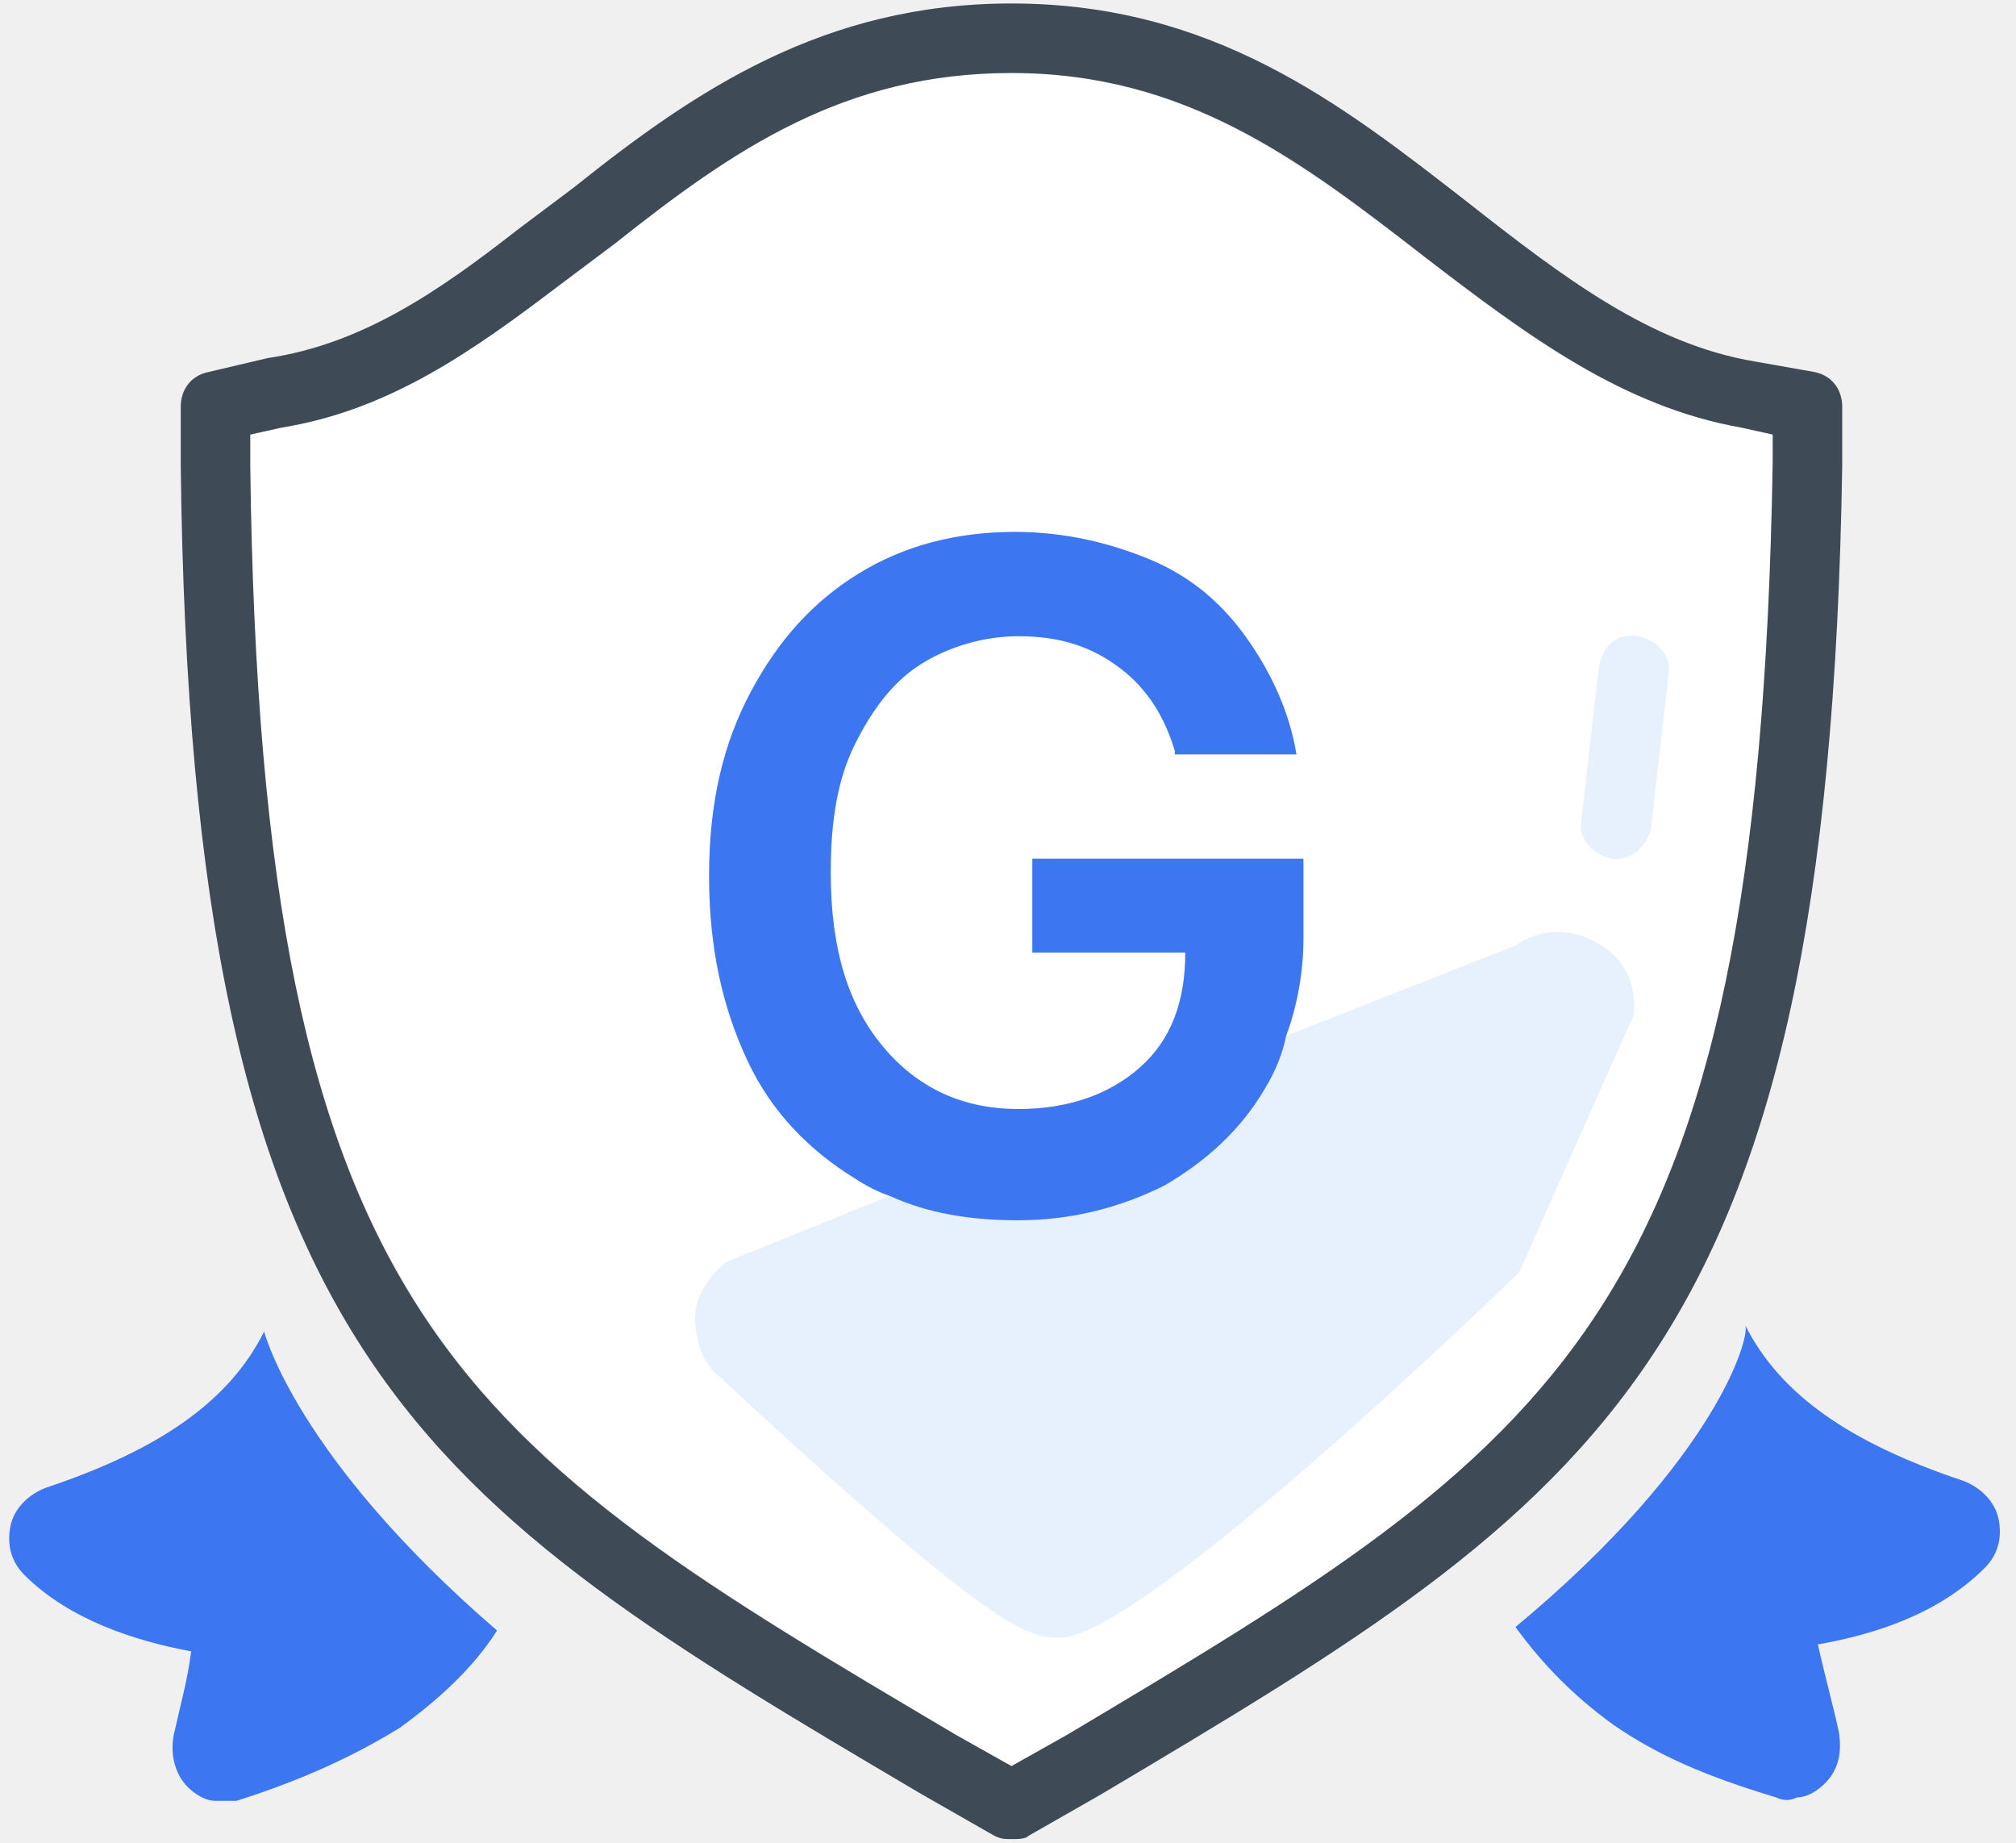
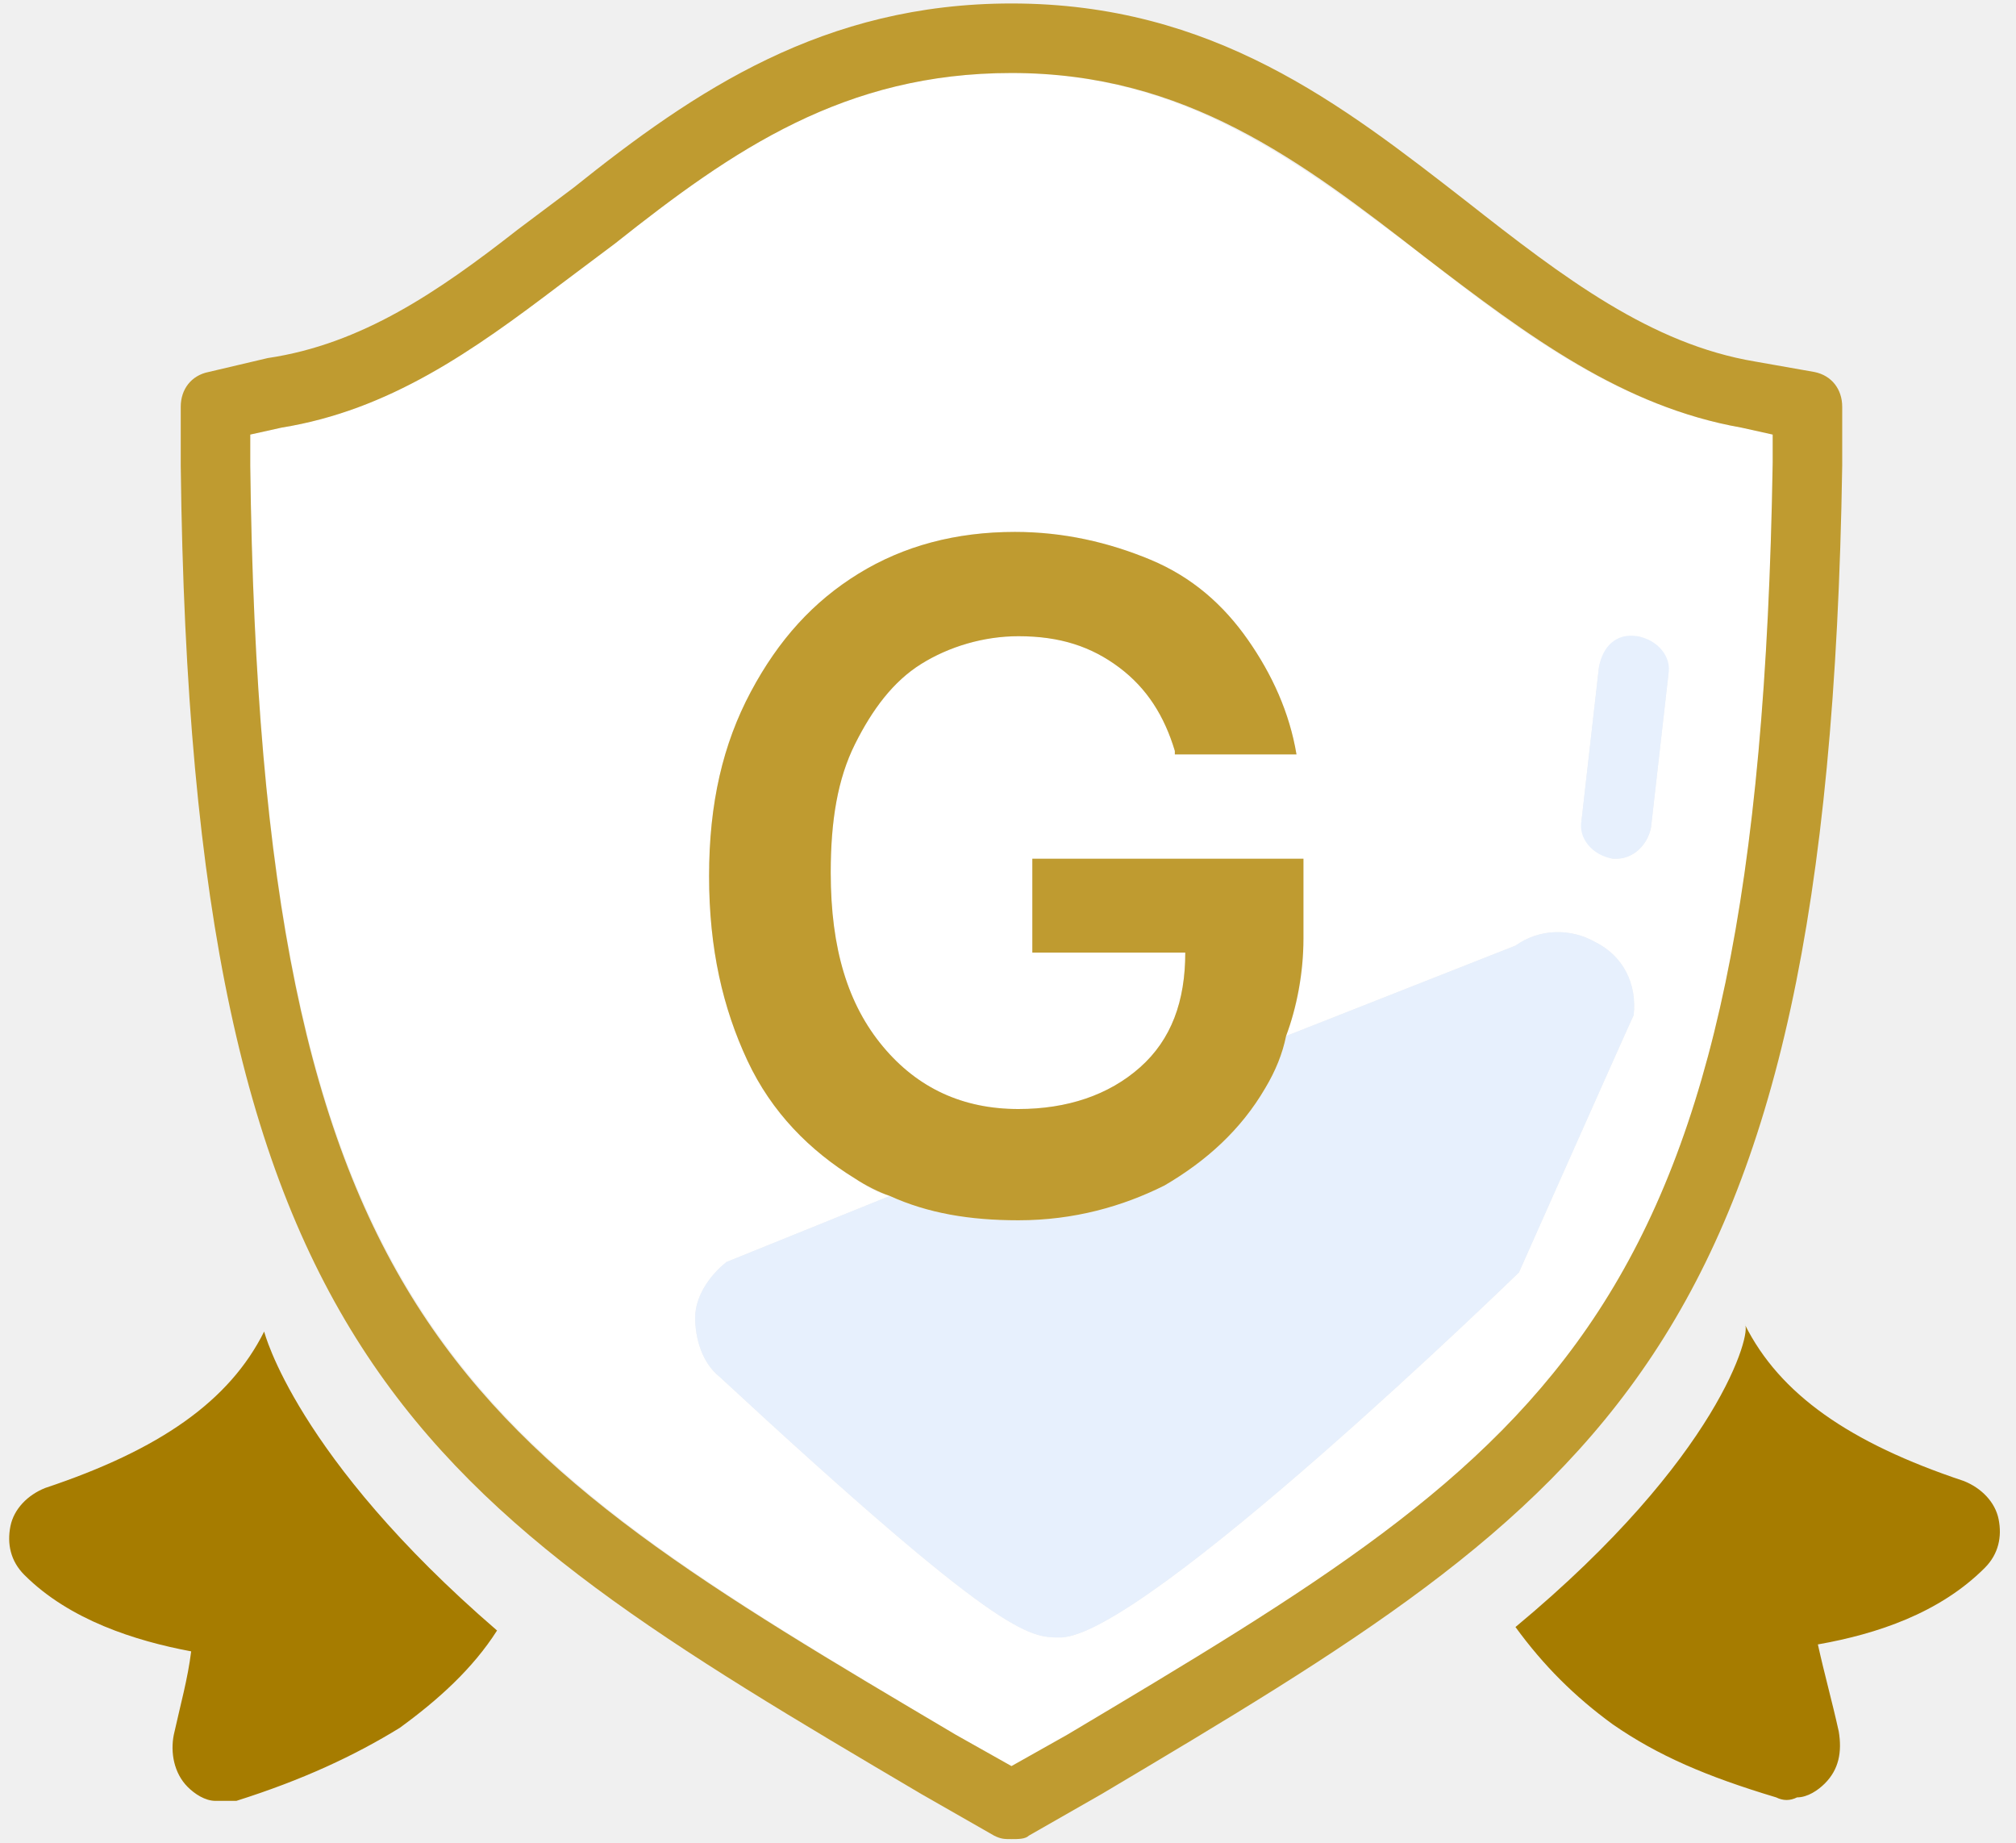
<svg xmlns="http://www.w3.org/2000/svg" width="58" height="53" viewBox="0 0 58 53">
  <g fill-rule="nonzero" fill="none">
    <path d="M51 12.5l-.9-.2c-3.4-.6-6.2-2.6-9.1-4.9-3.6-2.7-6.9-5.3-11.9-5.3-4.8 0-8 2.2-11.4 4.9l-1.6 1.2c-2.6 1.9-4.9 3.6-8 4.1l-.9.2v.9c.3 24.7 6.2 28.1 20.3 36.5l1.6.9 1.6-.9C44.8 41.5 50.6 38 51 13.4v-.9zm-7.3 24.1S32.9 47.1 30.5 47.1c-.9 0-1.7 0-9.8-7.5-.5-.4-.7-1.1-.7-1.7 0-.6.4-1.2.9-1.6l4.7-1.9c-.4-.1-.7-.3-1-.5-1.3-.8-2.4-1.9-3.1-3.4-.7-1.5-1.1-3.2-1.1-5.3 0-2.1.4-3.8 1.2-5.3.8-1.5 1.8-2.6 3.1-3.4 1.3-.8 2.8-1.2 4.5-1.2 1.4 0 2.7.3 3.9.8 1.2.5 2.1 1.3 2.8 2.3.7 1 1.2 2.1 1.4 3.3h-3.5v-.1c-.3-1-.8-1.8-1.6-2.4-.8-.6-1.7-.9-2.9-.9-1 0-2 .3-2.8.8-.8.5-1.4 1.3-1.9 2.3-.5 1-.7 2.2-.7 3.7 0 2.2.5 3.8 1.5 5 1 1.2 2.3 1.8 3.9 1.8 1.4 0 2.6-.4 3.5-1.2.9-.8 1.3-1.9 1.3-3.3h-4.4v-2.7h7.8V27c0 1.1-.2 2-.5 2.8l6.6-2.6c.7-.5 1.6-.5 2.3-.1.8.4 1.2 1.2 1.1 2.1-.1.2-3.3 7.4-3.3 7.4zm3.8-12.8c-.1.5-.5.9-1 .9h-.1c-.5-.1-.9-.6-.9-1.1l.5-4.4c.1-.5.5-.9 1.1-.9.5.1.9.6.9 1.1l-.5 4.4z" fill="#FFF" />
-     <path d="M53 13.4v-1.7c0-.5-.3-.9-.8-1l-1.7-.3c-3-.5-5.5-2.4-8.3-4.6C38.6 3 34.9.1 29.1.1 23.7.1 20 2.6 16.5 5.4l-1.6 1.2c-2.3 1.8-4.5 3.3-7.2 3.7l-1.7.4c-.5.1-.8.5-.8 1v1.7c.3 25.8 6.9 29.7 21.3 38.2l2.1 1.2c.2.1.3.1.5.1s.4 0 .5-.1l2.1-1.2C46 43.1 52.6 39.1 53 13.4zM30.7 49.9l-1.6.9-1.6-.9c-14.2-8.4-20-11.8-20.3-36.5v-.9l.9-.2c3.1-.5 5.5-2.2 8-4.1L17.7 7c3.4-2.7 6.6-4.9 11.4-4.9 5 0 8.3 2.5 11.9 5.3 3 2.3 5.7 4.3 9.1 4.9l.9.2v.8c-.4 24.7-6.2 28.2-20.3 36.6z" fill="#3E4B56" />
+     <path d="M53 13.4v-1.7c0-.5-.3-.9-.8-1l-1.7-.3c-3-.5-5.5-2.4-8.3-4.6C38.6 3 34.9.1 29.1.1 23.7.1 20 2.6 16.5 5.4l-1.6 1.2c-2.3 1.8-4.5 3.3-7.2 3.7l-1.7.4c-.5.1-.8.5-.8 1v1.7c.3 25.8 6.9 29.7 21.3 38.2l2.1 1.2c.2.1.3.1.5.1s.4 0 .5-.1l2.1-1.2C46 43.1 52.6 39.1 53 13.4zM30.7 49.9l-1.6.9-1.6-.9c-14.2-8.4-20-11.8-20.3-36.5v-.9l.9-.2c3.1-.5 5.5-2.2 8-4.1L17.7 7c3.4-2.7 6.6-4.9 11.4-4.9 5 0 8.3 2.5 11.9 5.3 3 2.3 5.7 4.3 9.1 4.9l.9.2v.8c-.4 24.7-6.2 28.2-20.3 36.6z" fill="#BF9B30" />
    <path d="M45.9 27.1c-.7-.4-1.6-.4-2.3.1L37 29.8l-.6 1.5c-.7 1.2-1.7 2.1-2.9 2.8-1.2.6-2.6 1-4.2 1-1.4 0-2.6-.2-3.7-.7l-4.7 1.9c-.5.4-.9 1-.9 1.6 0 .6.2 1.3.7 1.7 8.1 7.5 8.9 7.5 9.8 7.5 2.4 0 13.2-10.5 13.2-10.5s3.2-7.2 3.3-7.4c.1-.9-.3-1.7-1.1-2.1z" fill="#E7F0FD" />
-     <path d="M33.5 34.1c1.2-.7 2.2-1.6 2.9-2.8.3-.5.5-1 .6-1.5.3-.8.5-1.8.5-2.8v-2.3h-7.8v2.7h4.4c0 1.4-.4 2.5-1.3 3.3-.9.8-2.1 1.2-3.5 1.2-1.6 0-2.9-.6-3.9-1.8-1-1.2-1.5-2.8-1.5-5 0-1.5.2-2.7.7-3.7.5-1 1.1-1.8 1.9-2.3.8-.5 1.8-.8 2.8-.8 1.2 0 2.1.3 2.9.9.8.6 1.3 1.4 1.6 2.4v.1h3.5c-.2-1.2-.7-2.3-1.4-3.3s-1.6-1.8-2.8-2.3c-1.2-.5-2.5-.8-3.9-.8-1.7 0-3.2.4-4.5 1.2-1.3.8-2.3 1.9-3.1 3.4-.8 1.5-1.2 3.2-1.2 5.3 0 2.1.4 3.8 1.1 5.3.7 1.5 1.8 2.6 3.1 3.4.3.2.7.4 1 .5 1.1.5 2.3.7 3.7.7 1.6 0 3-.4 4.2-1zM7.6 38.3c-1 2-3 3.4-6.3 4.5-.5.2-.9.6-1 1.1-.1.5 0 1 .4 1.4 1.3 1.3 3.2 1.9 4.8 2.2-.1.8-.3 1.5-.5 2.4-.1.5 0 1.1.4 1.5.2.2.5.4.8.4h.6c1.9-.6 3.4-1.3 4.7-2.1 1.1-.8 2.1-1.7 2.8-2.8-5.8-5-6.7-8.6-6.7-8.6zM57.5 43.7c-.1-.5-.5-.9-1-1.1-3.3-1.1-5.3-2.5-6.3-4.5.2.2-.7 3.8-6.6 8.7.8 1.1 1.7 2 2.8 2.8 1.3.9 2.7 1.5 4.7 2.1.2.1.4.1.6 0 .3 0 .6-.2.8-.4.4-.4.5-.9.4-1.5-.2-.9-.4-1.6-.6-2.5 1.7-.3 3.5-.9 4.8-2.2.4-.4.5-.9.4-1.4z" fill="#3C76F0" />
+     <path d="M33.5 34.1c1.2-.7 2.2-1.6 2.9-2.8.3-.5.5-1 .6-1.5.3-.8.5-1.8.5-2.8v-2.3h-7.8v2.7h4.4c0 1.4-.4 2.5-1.3 3.3-.9.8-2.1 1.2-3.5 1.2-1.6 0-2.9-.6-3.9-1.8-1-1.2-1.5-2.8-1.5-5 0-1.5.2-2.7.7-3.7.5-1 1.1-1.8 1.9-2.3.8-.5 1.8-.8 2.8-.8 1.2 0 2.1.3 2.9.9.8.6 1.3 1.4 1.6 2.4v.1h3.5c-.2-1.2-.7-2.3-1.4-3.3s-1.6-1.8-2.8-2.3c-1.2-.5-2.5-.8-3.9-.8-1.7 0-3.2.4-4.5 1.2-1.3.8-2.3 1.9-3.1 3.4-.8 1.5-1.2 3.2-1.2 5.3 0 2.1.4 3.8 1.1 5.3.7 1.5 1.8 2.6 3.1 3.4.3.2.7.4 1 .5 1.1.5 2.3.7 3.7.7 1.6 0 3-.4 4.2-1z" fill="#BF9B30" />
+     <path d="M7.6 38.3c-1 2-3 3.4-6.3 4.5-.5.2-.9.6-1 1.1-.1.5 0 1 .4 1.4 1.3 1.3 3.2 1.9 4.8 2.2-.1.8-.3 1.5-.5 2.4-.1.5 0 1.1.4 1.5.2.2.5.4.8.4h.6c1.9-.6 3.4-1.3 4.7-2.1 1.1-.8 2.1-1.7 2.8-2.8-5.8-5-6.7-8.6-6.7-8.6zM57.5 43.7c-.1-.5-.5-.9-1-1.1-3.3-1.1-5.3-2.5-6.3-4.5.2.2-.7 3.8-6.6 8.7.8 1.1 1.7 2 2.8 2.8 1.3.9 2.7 1.5 4.7 2.1.2.1.4.1.6 0 .3 0 .6-.2.8-.4.4-.4.5-.9.4-1.5-.2-.9-.4-1.6-.6-2.5 1.7-.3 3.5-.9 4.8-2.2.4-.4.5-.9.4-1.4z" fill="#A67C00" />
    <path d="M47.1 18.3c-.6-.1-1 .3-1.1.9l-.5 4.4c-.1.5.3 1 .9 1.1h.1c.5 0 .9-.4 1-.9l.5-4.4c.1-.5-.3-1-.9-1.1z" fill="#E7F0FD" />
  </g>
</svg>
